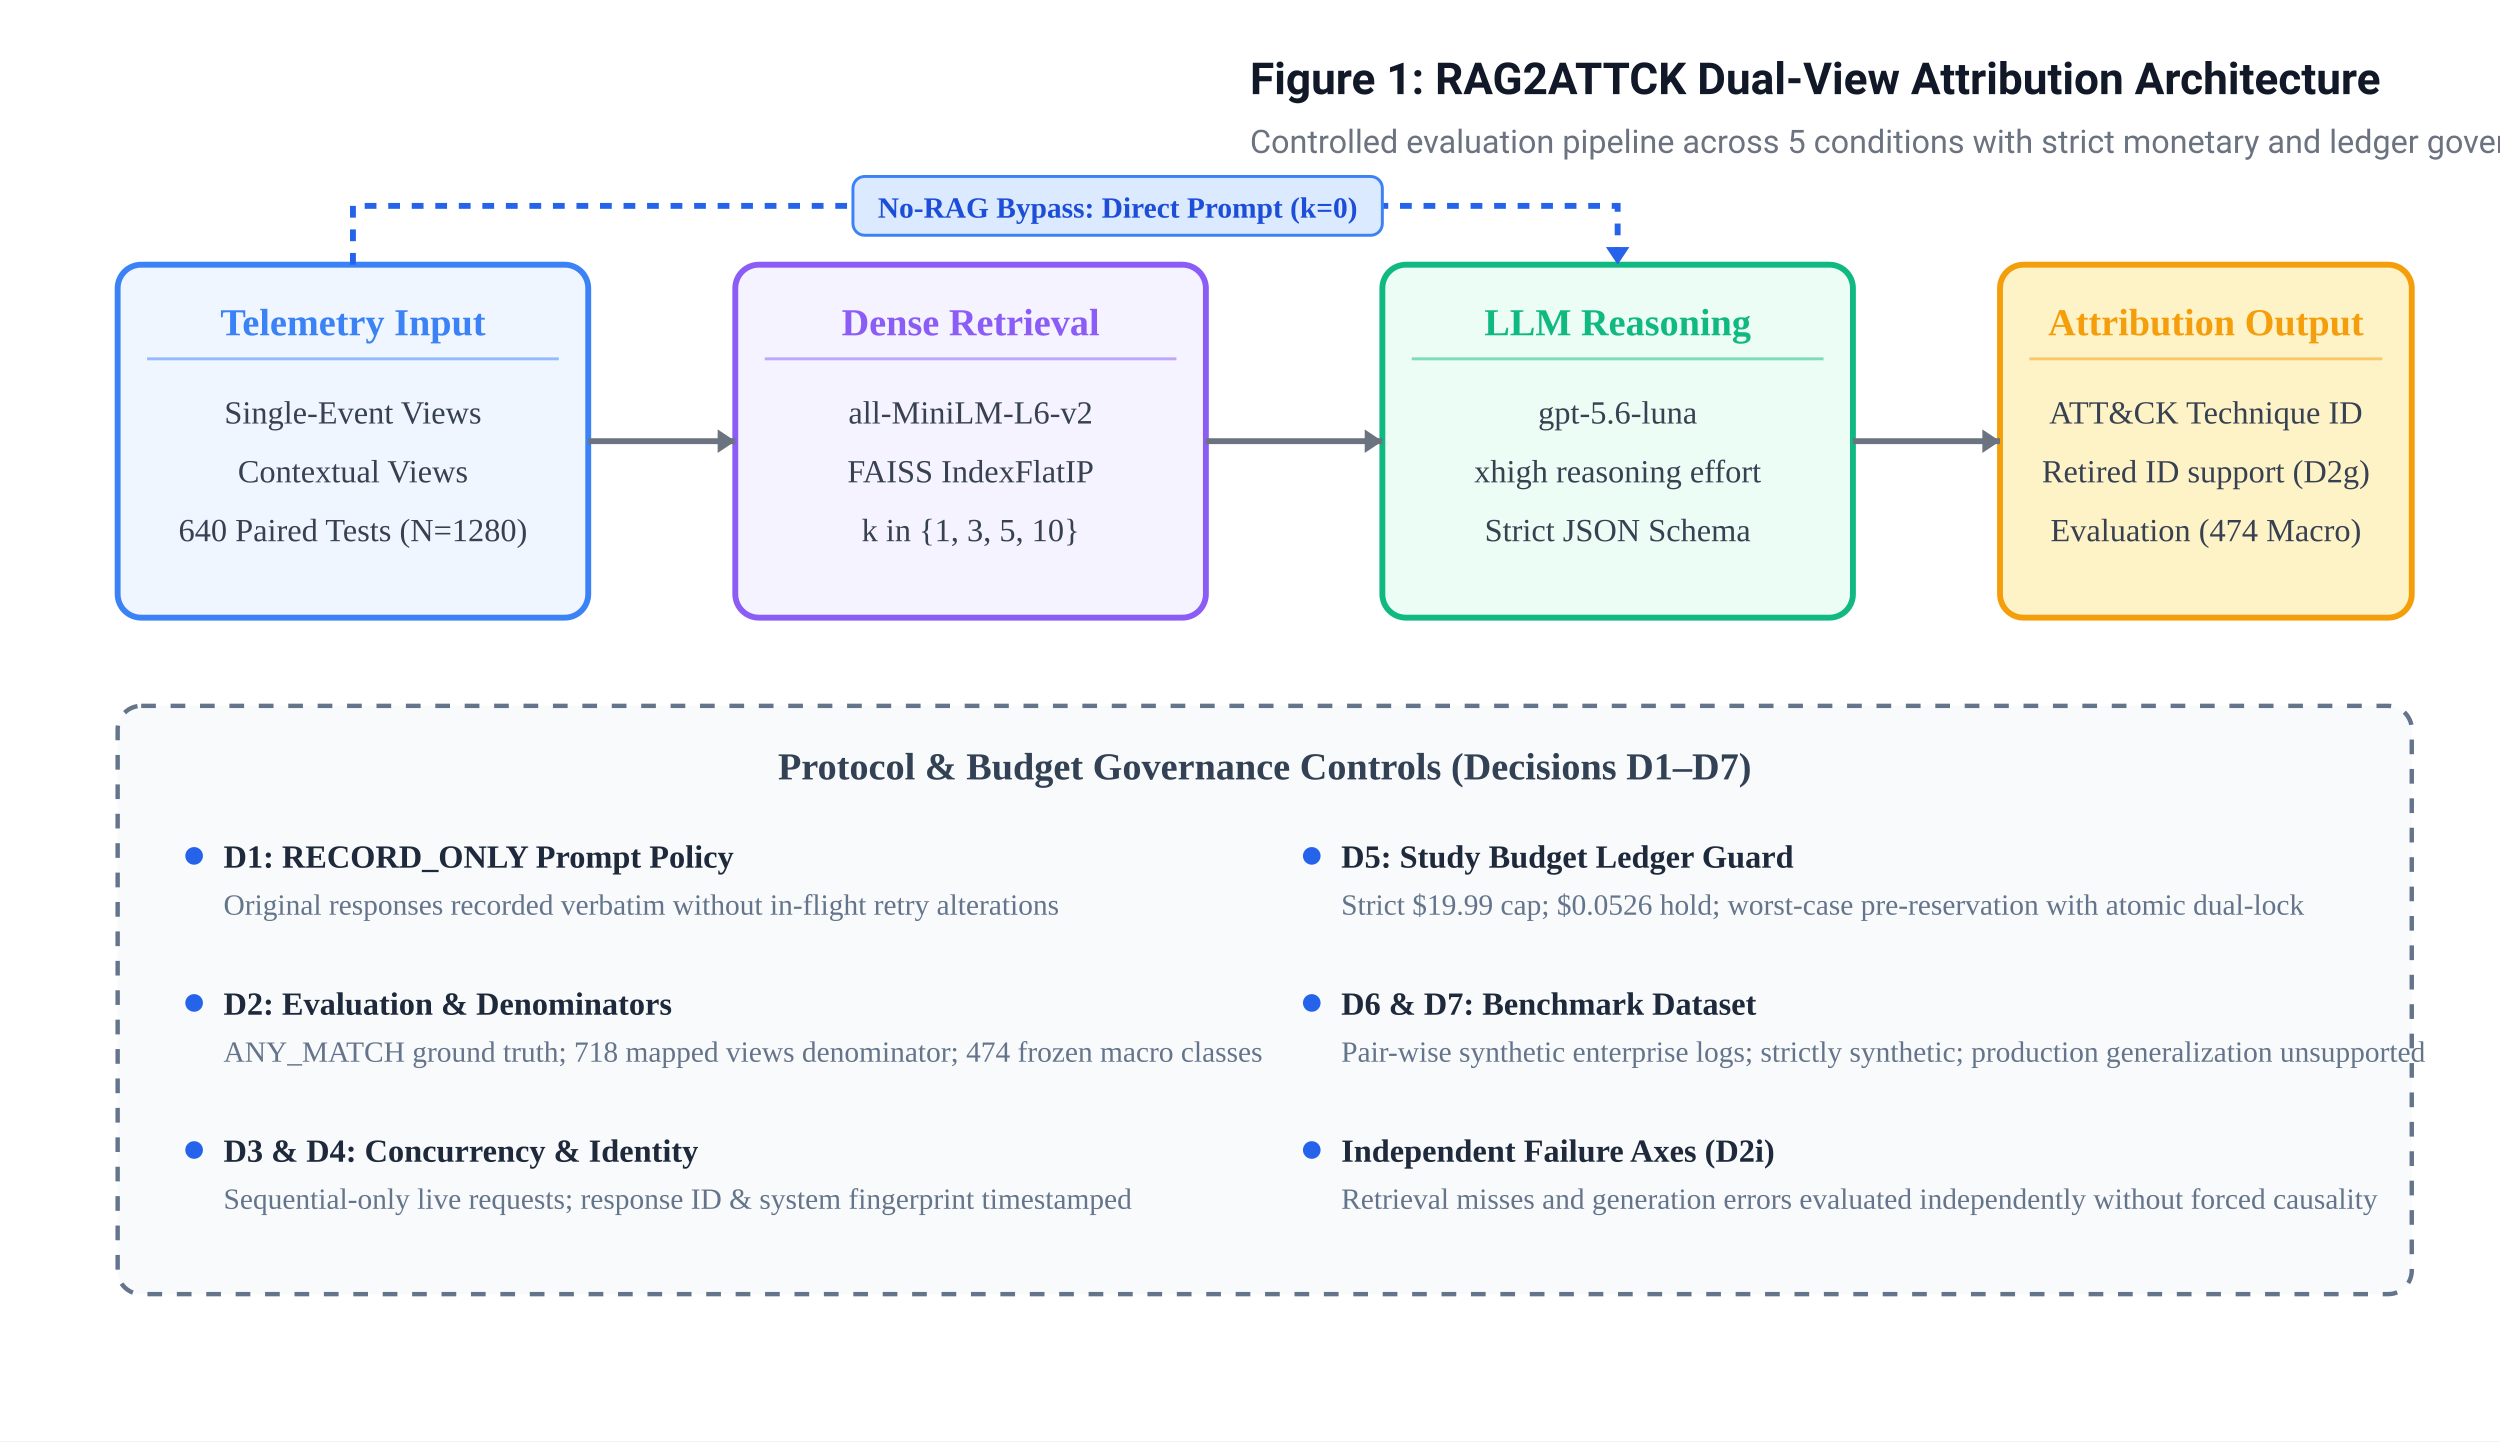
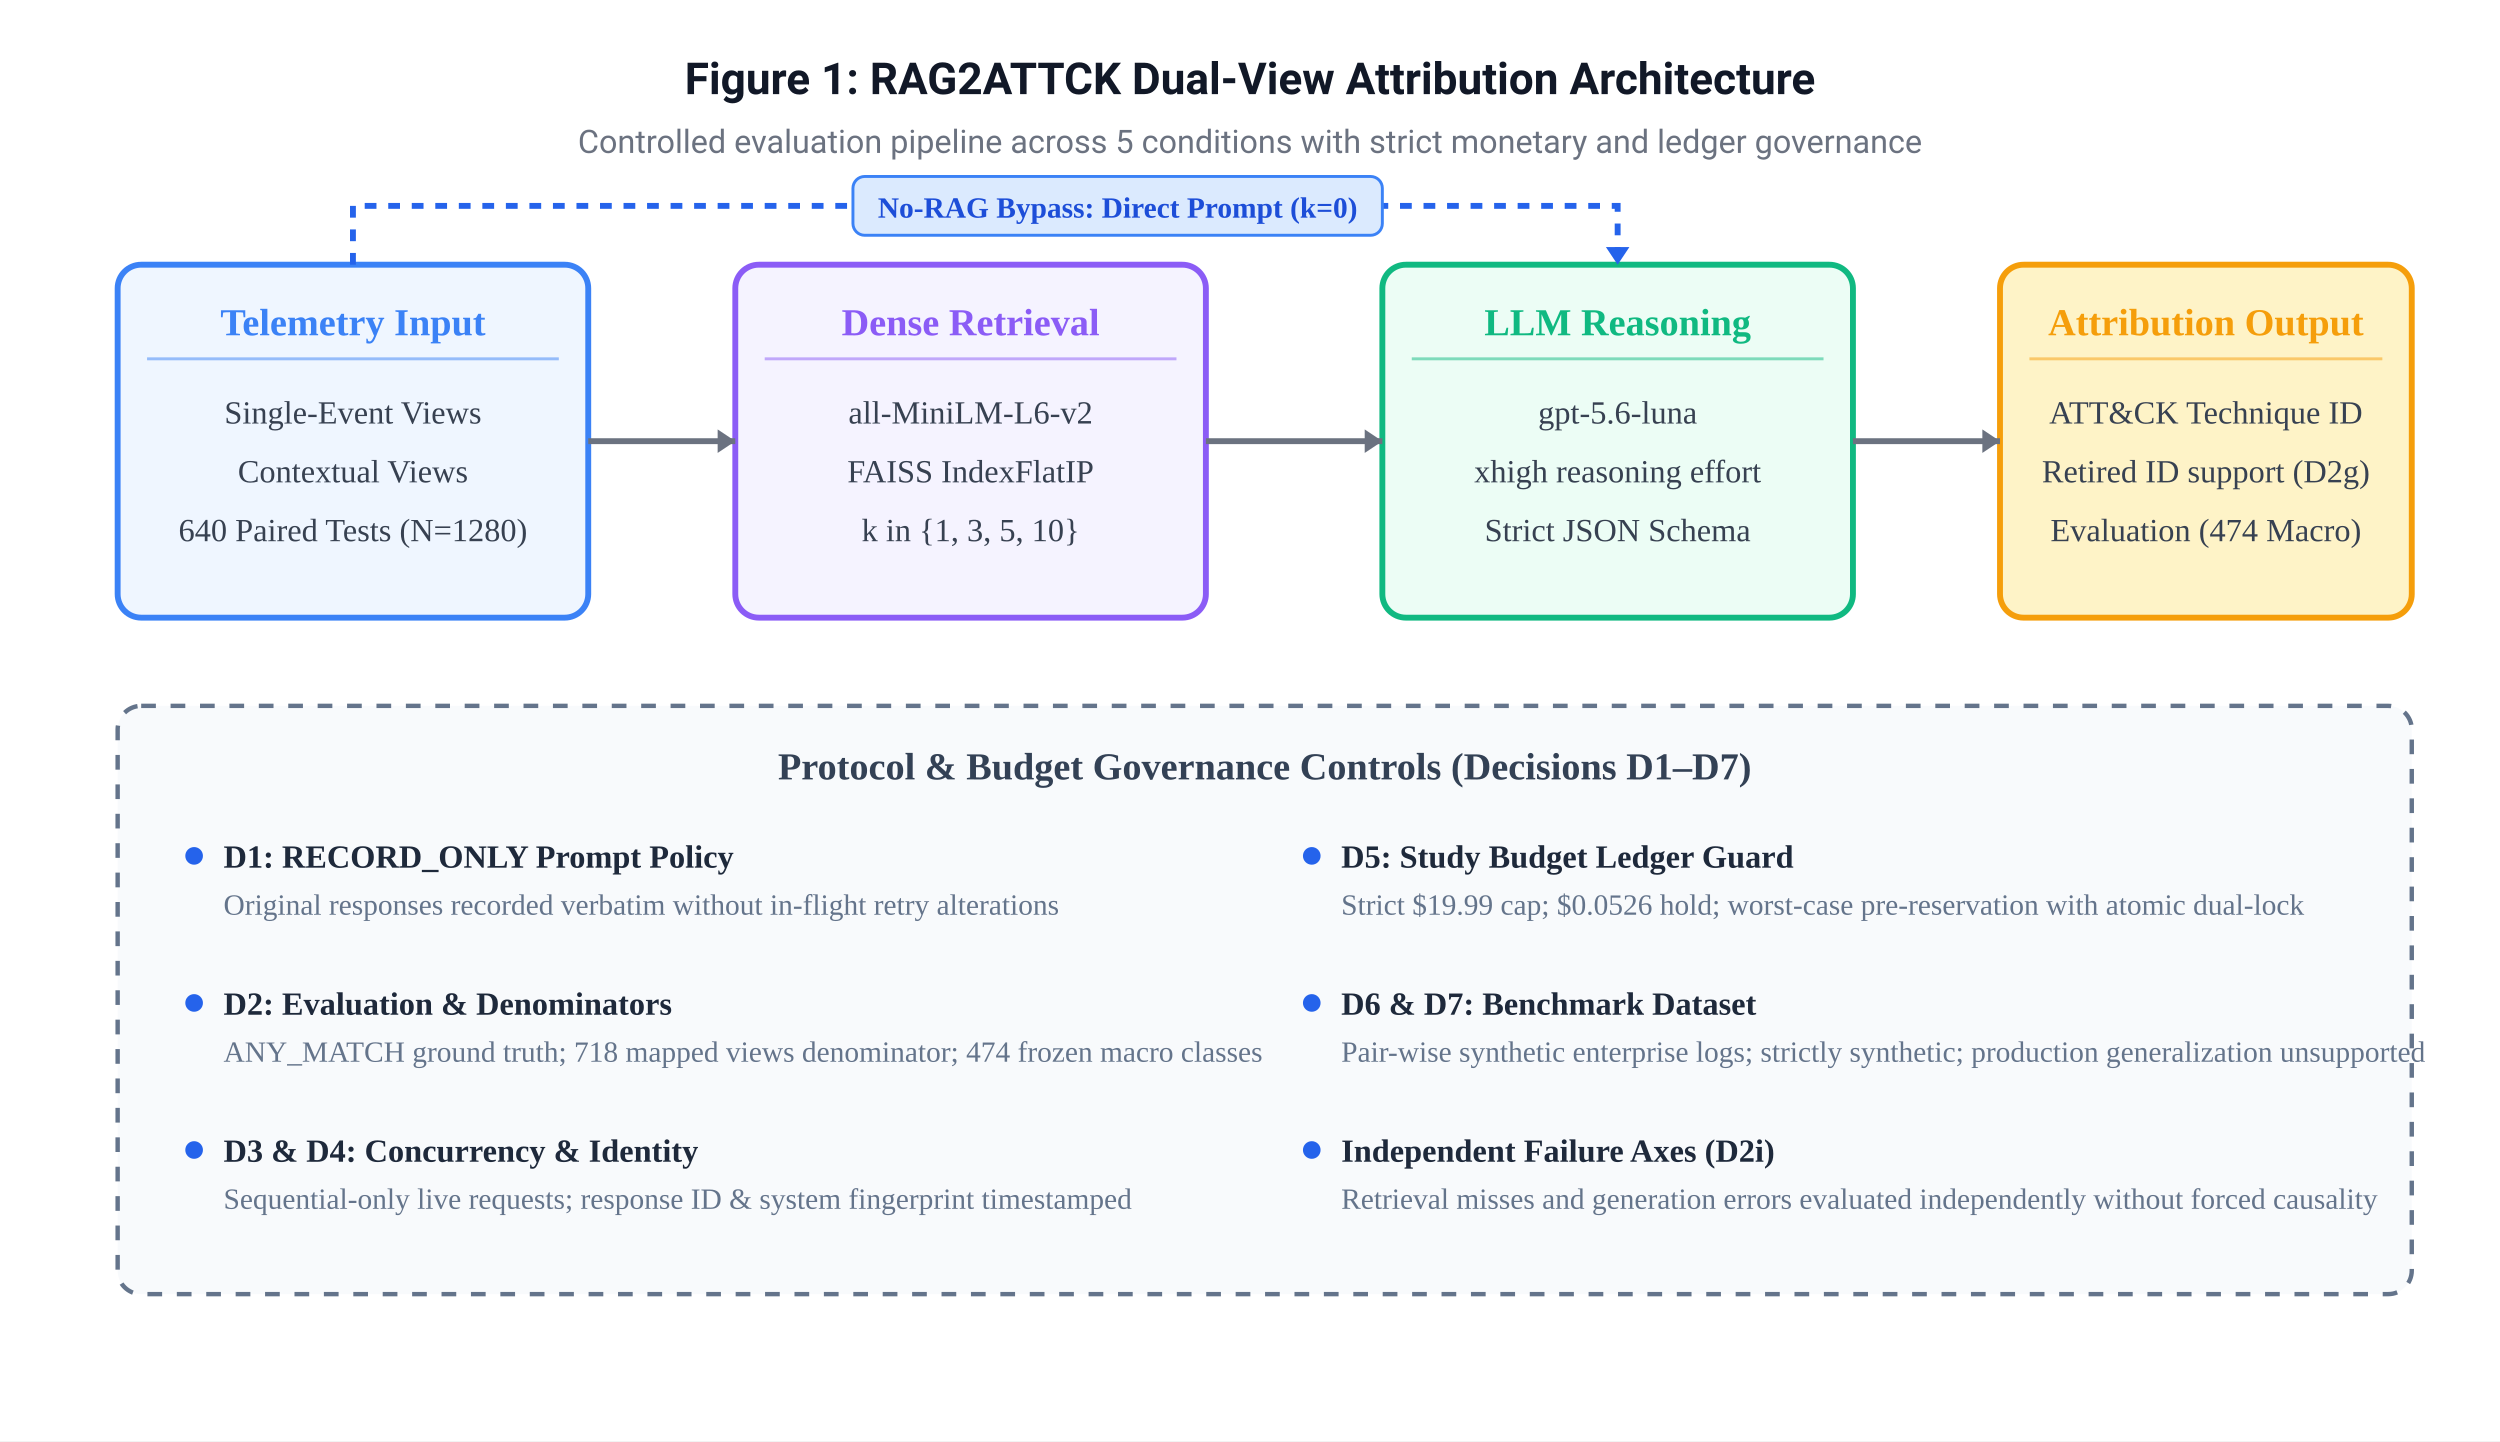
<svg xmlns="http://www.w3.org/2000/svg" viewBox="0 0 850 490" width="850" height="490">
  <defs>
    <style>
-       .title { font-family: -apple-system, BlinkMacSystemFont, "Segoe UI", Roboto, Helvetica, Arial, sans-serif; font-size: 15px; font-weight: bold; fill: #111827; }
-       .subtitle { font-family: -apple-system, BlinkMacSystemFont, "Segoe UI", Roboto, Helvetica, Arial, sans-serif; font-size: 11px; fill: #6b7280; }
+       @page { size: 850px 490px; margin: 0; }
+       .title { font-family: -apple-system, BlinkMacSystemFont, "Segoe UI", Roboto, Helvetica, Arial, sans-serif; font-size: 15px; font-weight: bold; fill: #111827; text-anchor: middle; }
+       .subtitle { font-family: -apple-system, BlinkMacSystemFont, "Segoe UI", Roboto, Helvetica, Arial, sans-serif; font-size: 11px; fill: #6b7280; text-anchor: middle; }
      .axis-label { font-family: -apple-system, BlinkMacSystemFont, "Segoe UI", Roboto, Helvetica, Arial, sans-serif; font-size: 12px; font-weight: 600; fill: #374151; }
      .tick-label { font-family: -apple-system, BlinkMacSystemFont, "Segoe UI", Roboto, Helvetica, Arial, sans-serif; font-size: 10px; fill: #4b5563; text-anchor: middle; }
      .data-label { font-family: -apple-system, BlinkMacSystemFont, "Segoe UI", Roboto, Helvetica, Arial, sans-serif; font-size: 11px; font-weight: bold; fill: #1f2937; text-anchor: middle; }
      .grid-line { stroke: #e5e7eb; stroke-width: 1; stroke-dasharray: 4,4; }
      .legend-text { font-family: -apple-system, BlinkMacSystemFont, "Segoe UI", Roboto, Helvetica, Arial, sans-serif; font-size: 11px; fill: #374151; }
      .fixture-banner { font-family: -apple-system, BlinkMacSystemFont, "Segoe UI", Roboto, Helvetica, Arial, sans-serif; font-size: 9px; font-weight: bold; fill: #b91c1c; text-anchor: end; }
    </style>
  </defs>
  <rect width="100%" height="100%" fill="#ffffff" />
-   <text x="425" y="32" class="title">Figure 1: RAG2ATTCK Dual-View Attribution Architecture</text>
-   <text x="425" y="52" class="subtitle">Controlled evaluation pipeline across 5 conditions with strict monetary and ledger governance</text>
+   <text x="425" y="32" class="title" text-anchor="middle">Figure 1: RAG2ATTCK Dual-View Attribution Architecture</text>
+   <text x="425" y="52" class="subtitle" text-anchor="middle">Controlled evaluation pipeline across 5 conditions with strict monetary and ledger governance</text>
  <rect x="40" y="90" width="160" height="120" rx="8" ry="8" fill="#eff6ff" stroke="#3b82f6" stroke-width="2" />
  <text x="120" y="114" font-size="13" font-weight="bold" fill="#3b82f6" text-anchor="middle">Telemetry Input</text>
  <line x1="50" y1="122" x2="190" y2="122" stroke="#3b82f6" stroke-width="1" opacity="0.5" />
  <text x="120" y="144" font-size="11" fill="#374151" text-anchor="middle">Single-Event Views</text>
  <text x="120" y="164" font-size="11" fill="#374151" text-anchor="middle">Contextual Views</text>
  <text x="120" y="184" font-size="11" fill="#374151" text-anchor="middle">640 Paired Tests (N=1280)</text>
  <rect x="250" y="90" width="160" height="120" rx="8" ry="8" fill="#f5f3ff" stroke="#8b5cf6" stroke-width="2" />
  <text x="330" y="114" font-size="13" font-weight="bold" fill="#8b5cf6" text-anchor="middle">Dense Retrieval</text>
  <line x1="260" y1="122" x2="400" y2="122" stroke="#8b5cf6" stroke-width="1" opacity="0.5" />
  <text x="330" y="144" font-size="11" fill="#374151" text-anchor="middle">all-MiniLM-L6-v2</text>
  <text x="330" y="164" font-size="11" fill="#374151" text-anchor="middle">FAISS IndexFlatIP</text>
  <text x="330" y="184" font-size="11" fill="#374151" text-anchor="middle">k in {1, 3, 5, 10}</text>
  <rect x="470" y="90" width="160" height="120" rx="8" ry="8" fill="#ecfdf5" stroke="#10b981" stroke-width="2" />
  <text x="550" y="114" font-size="13" font-weight="bold" fill="#10b981" text-anchor="middle">LLM Reasoning</text>
  <line x1="480" y1="122" x2="620" y2="122" stroke="#10b981" stroke-width="1" opacity="0.5" />
  <text x="550" y="144" font-size="11" fill="#374151" text-anchor="middle">gpt-5.6-luna</text>
  <text x="550" y="164" font-size="11" fill="#374151" text-anchor="middle">xhigh reasoning effort</text>
  <text x="550" y="184" font-size="11" fill="#374151" text-anchor="middle">Strict JSON Schema</text>
  <rect x="680" y="90" width="140" height="120" rx="8" ry="8" fill="#fef3c7" stroke="#f59e0b" stroke-width="2" />
  <text x="750" y="114" font-size="13" font-weight="bold" fill="#f59e0b" text-anchor="middle">Attribution Output</text>
  <line x1="690" y1="122" x2="810" y2="122" stroke="#f59e0b" stroke-width="1" opacity="0.5" />
  <text x="750" y="144" font-size="11" fill="#374151" text-anchor="middle">ATT&amp;CK Technique ID</text>
  <text x="750" y="164" font-size="11" fill="#374151" text-anchor="middle">Retired ID support (D2g)</text>
  <text x="750" y="184" font-size="11" fill="#374151" text-anchor="middle">Evaluation (474 Macro)</text>
  <line x1="200" y1="150" x2="250" y2="150" stroke="#6b7280" stroke-width="2" />
  <polygon points="250,150 244,146 244,154" fill="#6b7280" />
  <line x1="410" y1="150" x2="470" y2="150" stroke="#6b7280" stroke-width="2" />
  <polygon points="470,150 464,146 464,154" fill="#6b7280" />
  <line x1="630" y1="150" x2="680" y2="150" stroke="#6b7280" stroke-width="2" />
  <polygon points="680,150 674,146 674,154" fill="#6b7280" />
  <path d="M 120 90 L 120 70 L 550 70 L 550 90" fill="none" stroke="#2563eb" stroke-width="2" stroke-dasharray="4,4" />
  <polygon points="550,90 546,84 554,84" fill="#2563eb" />
  <rect x="290" y="60" width="180" height="20" rx="4" ry="4" fill="#dbeafe" stroke="#3b82f6" stroke-width="1" />
  <text x="380" y="74" font-size="10" font-weight="bold" fill="#1d4ed8" text-anchor="middle">No-RAG Bypass: Direct Prompt (k=0)</text>
  <rect x="40" y="240" width="780" height="200" rx="8" ry="8" fill="#f8fafc" stroke="#64748b" stroke-width="1.5" stroke-dasharray="5,5" />
  <text x="430" y="265" font-size="13" font-weight="bold" fill="#334155" text-anchor="middle">Protocol &amp; Budget Governance Controls (Decisions D1–D7)</text>
  <circle cx="66" cy="291" r="3" fill="#2563eb" />
  <text x="76" y="295" font-size="11" font-weight="bold" fill="#1e293b">D1: RECORD_ONLY Prompt Policy</text>
  <text x="76" y="311" font-size="10" fill="#64748b">Original responses recorded verbatim without in-flight retry alterations</text>
  <circle cx="66" cy="341" r="3" fill="#2563eb" />
  <text x="76" y="345" font-size="11" font-weight="bold" fill="#1e293b">D2: Evaluation &amp; Denominators</text>
  <text x="76" y="361" font-size="10" fill="#64748b">ANY_MATCH ground truth; 718 mapped views denominator; 474 frozen macro classes</text>
  <circle cx="66" cy="391" r="3" fill="#2563eb" />
  <text x="76" y="395" font-size="11" font-weight="bold" fill="#1e293b">D3 &amp; D4: Concurrency &amp; Identity</text>
  <text x="76" y="411" font-size="10" fill="#64748b">Sequential-only live requests; response ID &amp; system fingerprint timestamped</text>
  <circle cx="446" cy="291" r="3" fill="#2563eb" />
  <text x="456" y="295" font-size="11" font-weight="bold" fill="#1e293b">D5: Study Budget Ledger Guard</text>
  <text x="456" y="311" font-size="10" fill="#64748b">Strict $19.99 cap; $0.0526 hold; worst-case pre-reservation with atomic dual-lock</text>
  <circle cx="446" cy="341" r="3" fill="#2563eb" />
  <text x="456" y="345" font-size="11" font-weight="bold" fill="#1e293b">D6 &amp; D7: Benchmark Dataset</text>
  <text x="456" y="361" font-size="10" fill="#64748b">Pair-wise synthetic enterprise logs; strictly synthetic; production generalization unsupported</text>
  <circle cx="446" cy="391" r="3" fill="#2563eb" />
  <text x="456" y="395" font-size="11" font-weight="bold" fill="#1e293b">Independent Failure Axes (D2i)</text>
  <text x="456" y="411" font-size="10" fill="#64748b">Retrieval misses and generation errors evaluated independently without forced causality</text>
</svg>
